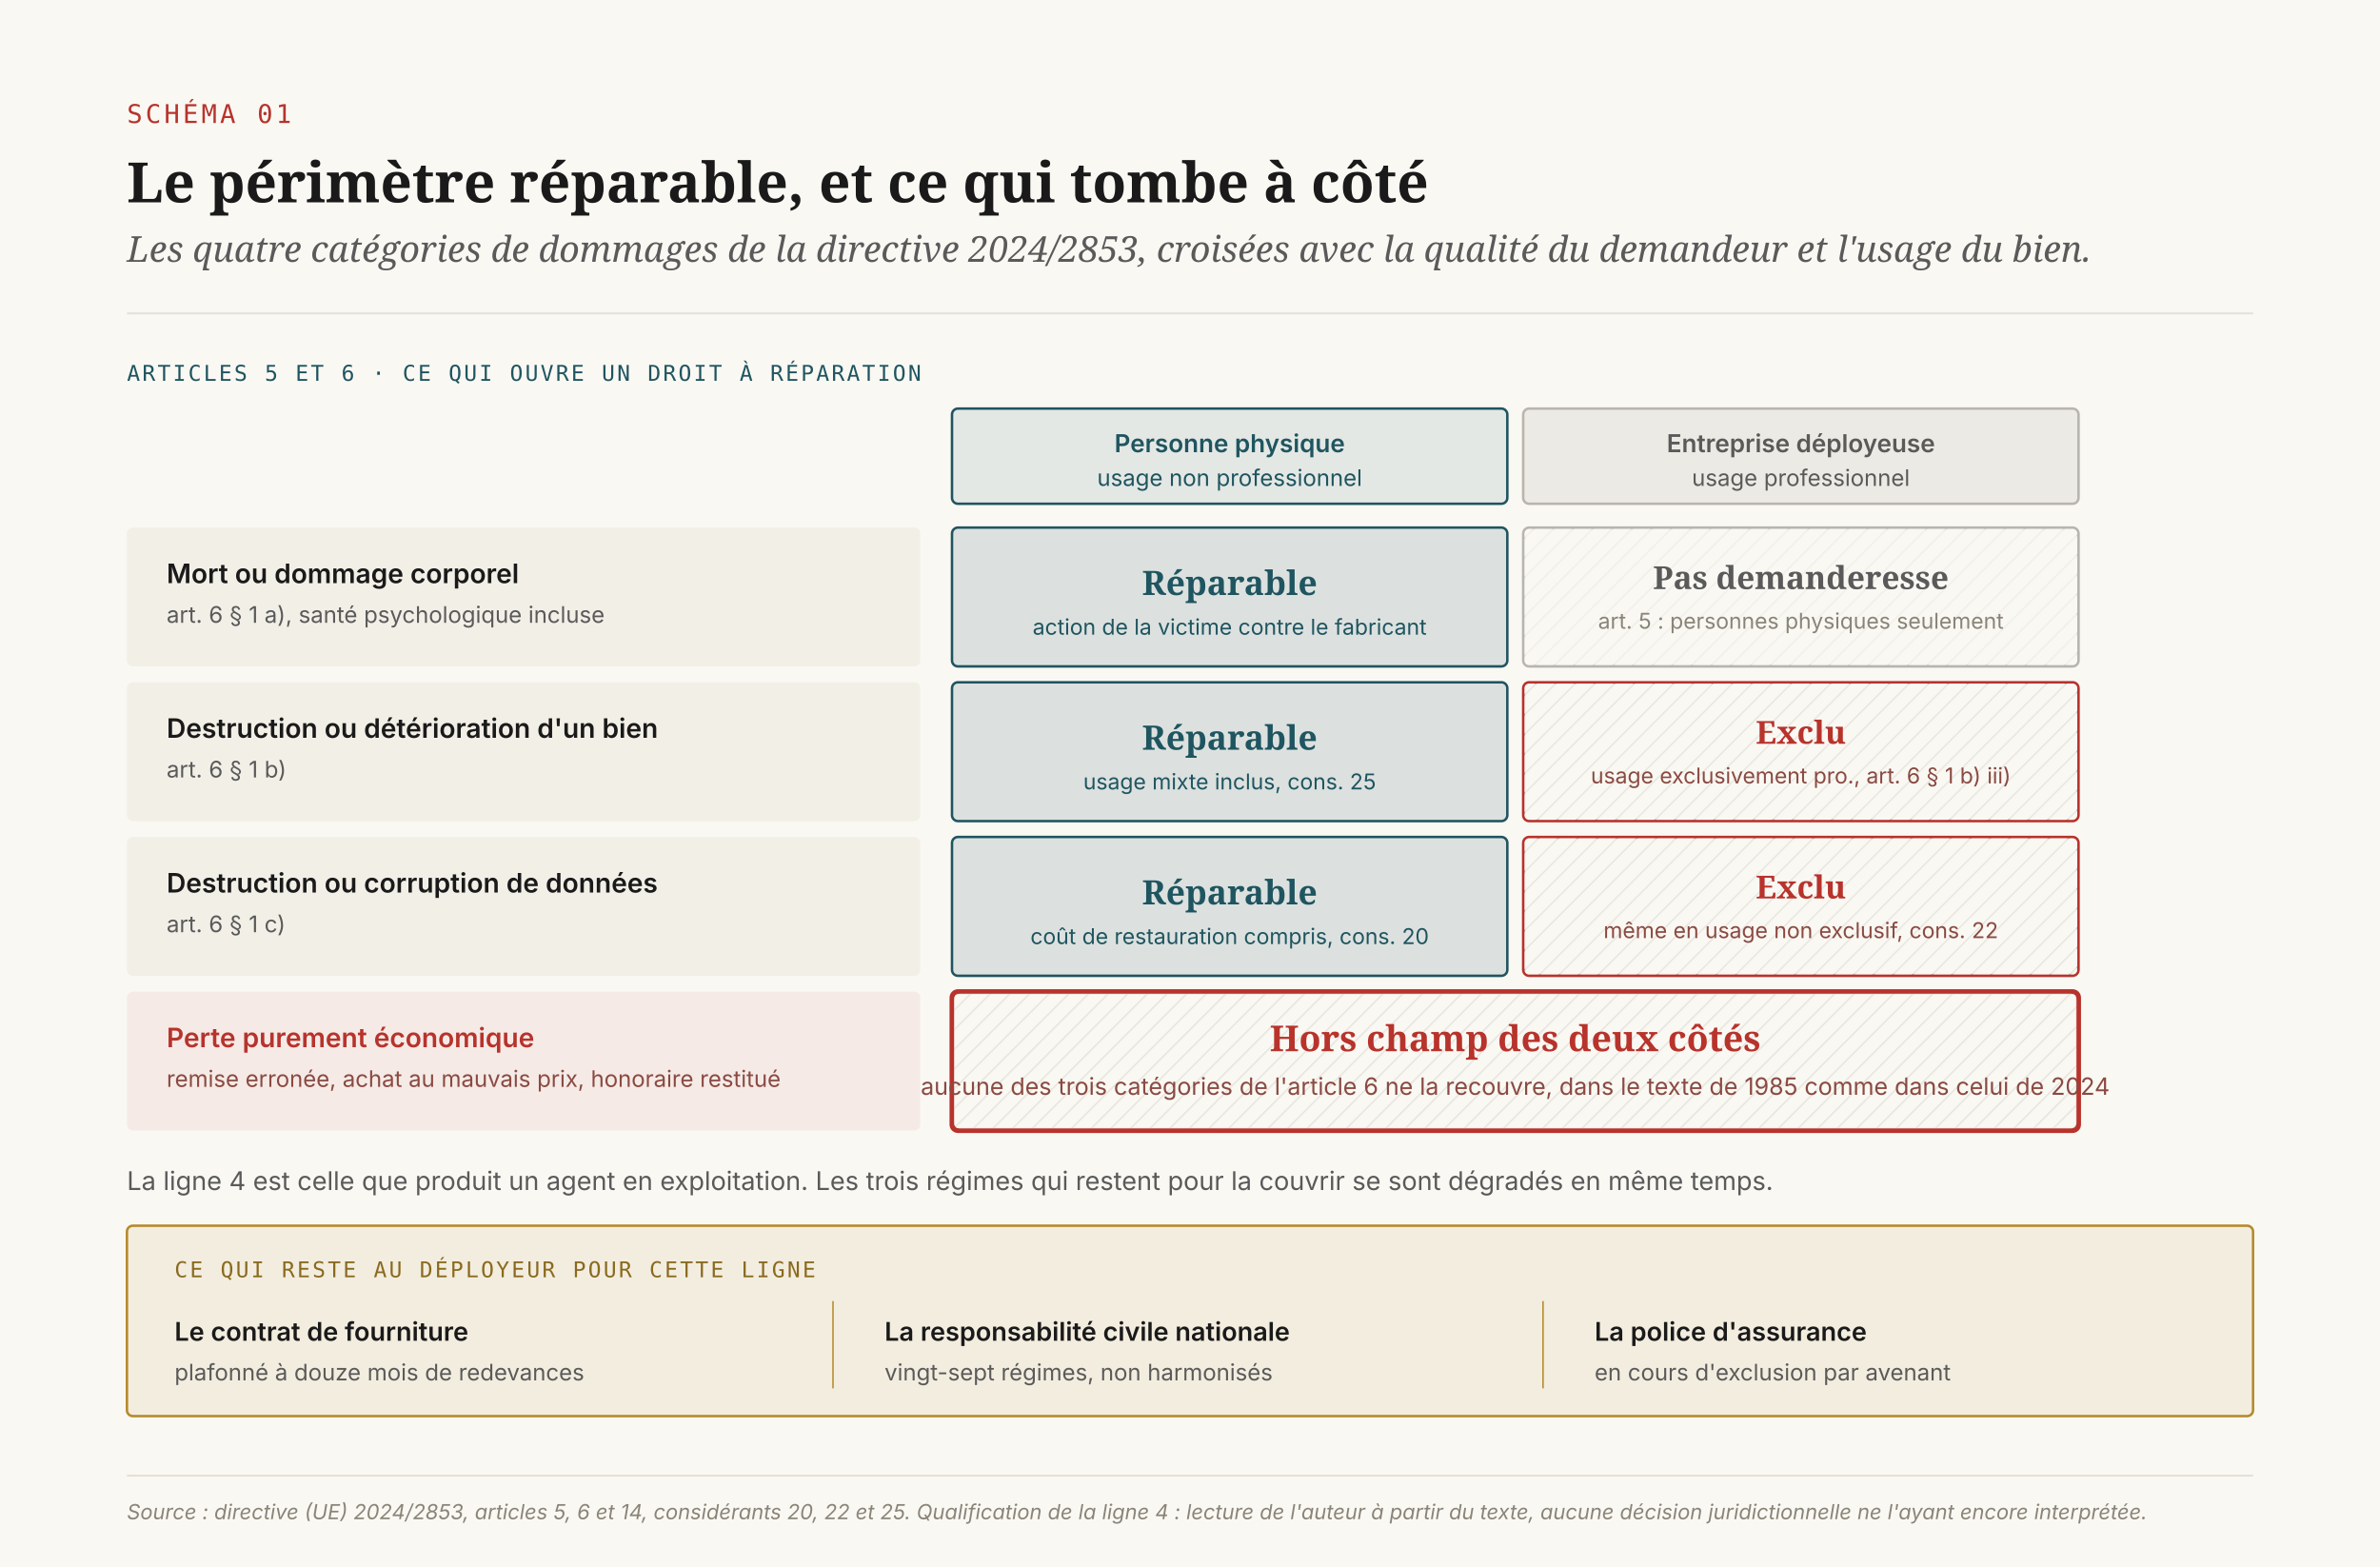
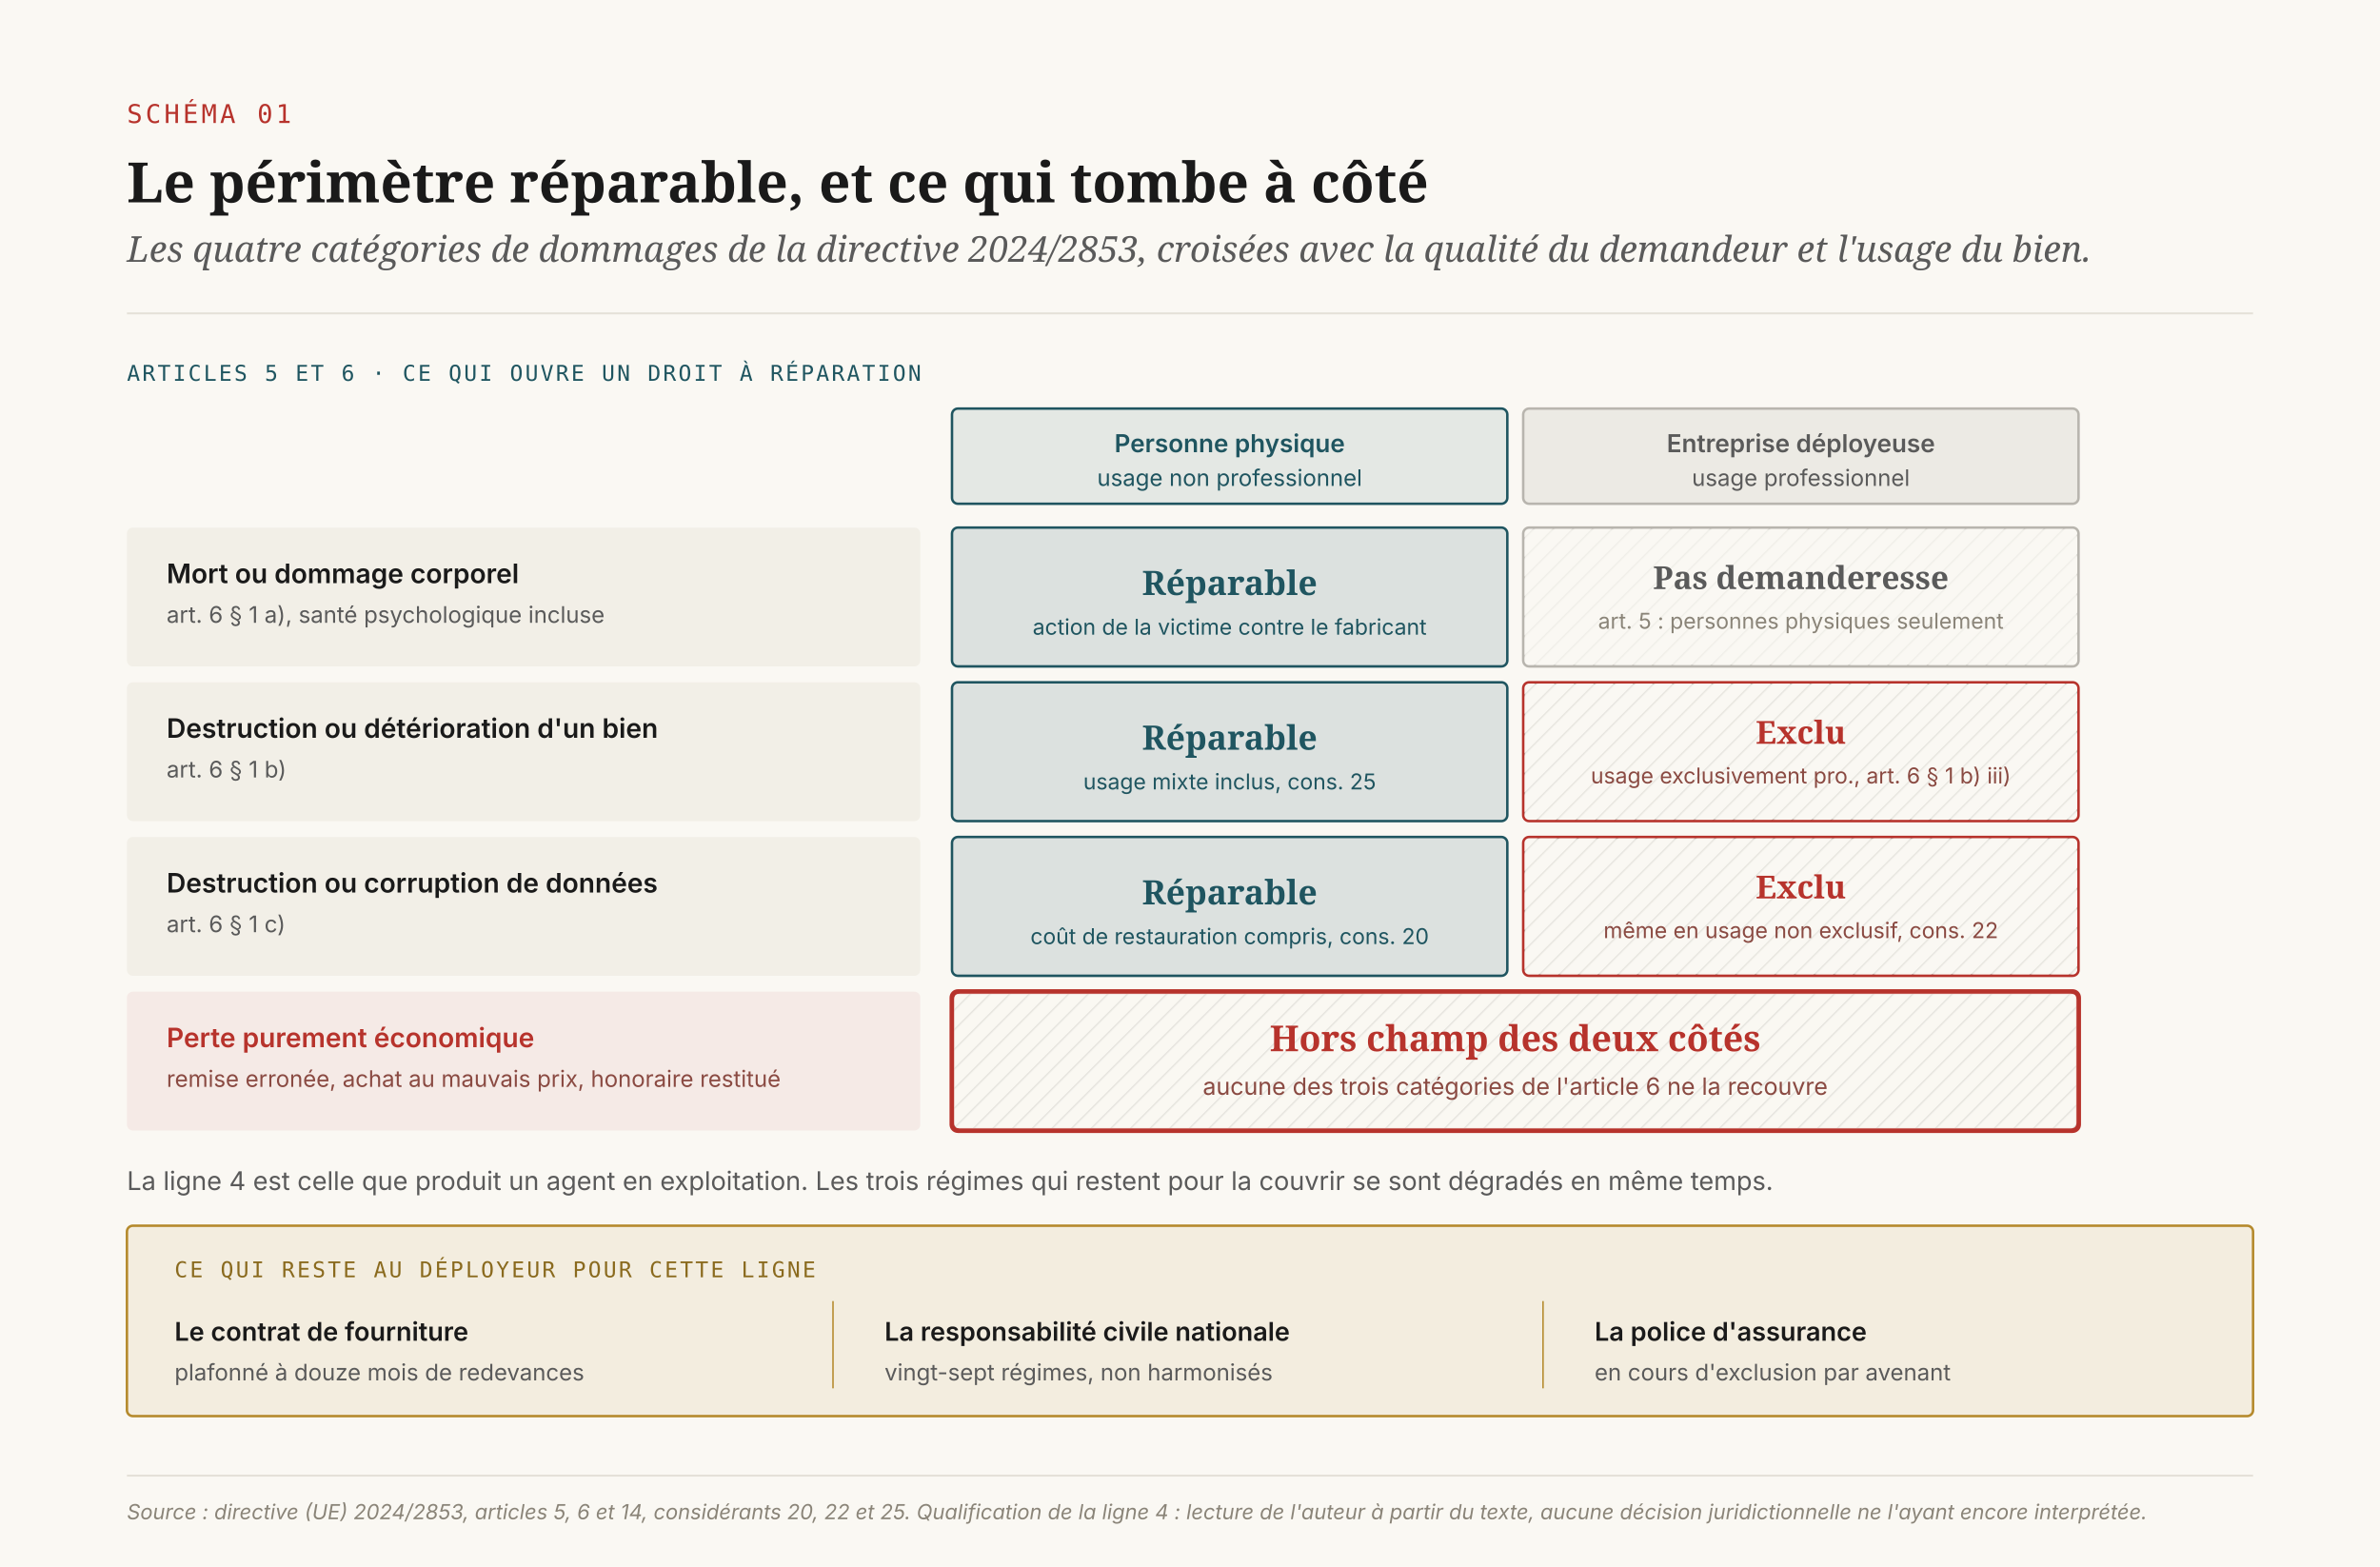
<svg xmlns="http://www.w3.org/2000/svg" viewBox="0 0 1200 790" role="img" aria-label="Ce que la responsabilité du fait des produits couvre : les quatre catégories de dommages croisées avec l'usage privé et l'usage professionnel">
  <style>
    .display { font-family: 'Fraunces', 'Spectral', Georgia, serif; }
    .body    { font-family: 'Inter', 'Helvetica Neue', system-ui, sans-serif; }
    .mono    { font-family: 'JetBrains Mono', 'IBM Plex Mono', monospace; }
    .interactive { cursor: pointer; }
  </style>
  <defs>
    <pattern id="hatch01" width="7" height="7" patternTransform="rotate(45)" patternUnits="userSpaceOnUse">
      <line x1="0" y1="0" x2="0" y2="7" stroke="#B8B5AE" stroke-width="1.4" />
    </pattern>
  </defs>
  <rect width="1200" height="790" fill="#FAF8F3" />
  <text x="64" y="62" class="mono" font-size="13" letter-spacing="0.12em" fill="#B7332C">SCHÉMA 01</text>
  <text x="64" y="102" class="display" font-size="28" font-weight="600" fill="#1A1A1A">Le périmètre réparable, et ce qui tombe à côté</text>
  <text x="64" y="132" class="display" font-size="18" font-style="italic" fill="#5A5A5A">Les quatre catégories de dommages de la directive 2024/2853, croisées avec la qualité du demandeur et l'usage du bien.</text>
  <line x1="64" y1="158" x2="1136" y2="158" stroke="#E5E1D8" stroke-width="1" />
  <text x="64" y="192" class="mono" font-size="11" letter-spacing="0.1em" fill="#1F5560">ARTICLES 5 ET 6 · CE QUI OUVRE UN DROIT À RÉPARATION</text>
  <g class="interactive" data-card="personnes-physiques" tabindex="0" role="button" aria-label="Le droit à réparation réservé aux personnes physiques — cliquez pour les détails">
    <rect x="480" y="206" width="280" height="48" rx="3" fill="#1F5560" fill-opacity="0.10" stroke="#1F5560" stroke-width="1.25" />
    <text x="620" y="228" class="body" font-size="12.5" font-weight="600" fill="#1F5560" text-anchor="middle">Personne physique</text>
    <text x="620" y="245" class="body" font-size="11.5" fill="#1F5560" text-anchor="middle">usage non professionnel</text>
  </g>
  <g class="interactive" data-card="usage-professionnel" tabindex="0" role="button" aria-label="L'usage professionnel exclu du périmètre — cliquez pour les détails">
    <rect x="768" y="206" width="280" height="48" rx="3" fill="#B8B5AE" fill-opacity="0.20" stroke="#B8B5AE" stroke-width="1.25" />
    <text x="908" y="228" class="body" font-size="12.5" font-weight="600" fill="#5A5A5A" text-anchor="middle">Entreprise déployeuse</text>
    <text x="908" y="245" class="body" font-size="11.5" fill="#5A5A5A" text-anchor="middle">usage professionnel</text>
  </g>
  <rect x="64" y="266" width="400" height="70" rx="3" fill="#F2EFE7" />
  <text x="84" y="294" class="body" font-size="13.5" font-weight="600" fill="#1A1A1A">Mort ou dommage corporel</text>
  <text x="84" y="314" class="body" font-size="11.5" fill="#5A5A5A">art. 6 § 1 a), santé psychologique incluse</text>
  <rect x="480" y="266" width="280" height="70" rx="3" fill="#1F5560" fill-opacity="0.14" stroke="#1F5560" stroke-width="1.25" />
  <text x="620" y="300" class="display" font-size="17" font-weight="600" fill="#1F5560" text-anchor="middle">Réparable</text>
  <text x="620" y="320" class="body" font-size="11" fill="#1F5560" text-anchor="middle">action de la victime contre le fabricant</text>
  <rect x="768" y="266" width="280" height="70" rx="3" fill="url(#hatch01)" fill-opacity="0.5" stroke="#B8B5AE" stroke-width="1.25" />
  <rect x="769" y="267" width="278" height="68" rx="3" fill="#FAF8F3" fill-opacity="0.72" />
  <text x="908" y="297" class="display" font-size="16" font-weight="600" fill="#5A5A5A" text-anchor="middle">Pas demanderesse</text>
  <text x="908" y="317" class="body" font-size="11" fill="#8A8478" text-anchor="middle">art. 5 : personnes physiques seulement</text>
  <rect x="64" y="344" width="400" height="70" rx="3" fill="#F2EFE7" />
  <text x="84" y="372" class="body" font-size="13.5" font-weight="600" fill="#1A1A1A">Destruction ou détérioration d'un bien</text>
  <text x="84" y="392" class="body" font-size="11.5" fill="#5A5A5A">art. 6 § 1 b)</text>
  <rect x="480" y="344" width="280" height="70" rx="3" fill="#1F5560" fill-opacity="0.14" stroke="#1F5560" stroke-width="1.25" />
  <text x="620" y="378" class="display" font-size="17" font-weight="600" fill="#1F5560" text-anchor="middle">Réparable</text>
  <text x="620" y="398" class="body" font-size="11" fill="#1F5560" text-anchor="middle">usage mixte inclus, cons. 25</text>
  <g class="interactive" data-card="biens-professionnels" tabindex="0" role="button" aria-label="L'exclusion des biens à usage exclusivement professionnel — cliquez pour les détails">
    <rect x="768" y="344" width="280" height="70" rx="3" fill="url(#hatch01)" stroke="#B7332C" stroke-width="1.25" />
    <rect x="769" y="345" width="278" height="68" rx="3" fill="#FAF8F3" fill-opacity="0.72" />
    <text x="908" y="375" class="display" font-size="16" font-weight="600" fill="#B7332C" text-anchor="middle">Exclu</text>
    <text x="908" y="395" class="body" font-size="11" fill="#8A4A42" text-anchor="middle">usage exclusivement pro., art. 6 § 1 b) iii)</text>
  </g>
  <rect x="64" y="422" width="400" height="70" rx="3" fill="#F2EFE7" />
  <text x="84" y="450" class="body" font-size="13.5" font-weight="600" fill="#1A1A1A">Destruction ou corruption de données</text>
  <text x="84" y="470" class="body" font-size="11.5" fill="#5A5A5A">art. 6 § 1 c)</text>
  <rect x="480" y="422" width="280" height="70" rx="3" fill="#1F5560" fill-opacity="0.14" stroke="#1F5560" stroke-width="1.25" />
  <text x="620" y="456" class="display" font-size="17" font-weight="600" fill="#1F5560" text-anchor="middle">Réparable</text>
  <text x="620" y="476" class="body" font-size="11" fill="#1F5560" text-anchor="middle">coût de restauration compris, cons. 20</text>
  <g class="interactive" data-card="donnees-professionnelles" tabindex="0" role="button" aria-label="L'exclusion des données à usage professionnel même non exclusif — cliquez pour les détails">
    <rect x="768" y="422" width="280" height="70" rx="3" fill="url(#hatch01)" stroke="#B7332C" stroke-width="1.25" />
    <rect x="769" y="423" width="278" height="68" rx="3" fill="#FAF8F3" fill-opacity="0.72" />
    <text x="908" y="453" class="display" font-size="16" font-weight="600" fill="#B7332C" text-anchor="middle">Exclu</text>
    <text x="908" y="473" class="body" font-size="11" fill="#8A4A42" text-anchor="middle">même en usage non exclusif, cons. 22</text>
  </g>
  <rect x="64" y="500" width="400" height="70" rx="3" fill="#B7332C" fill-opacity="0.07" />
  <text x="84" y="528" class="body" font-size="13.5" font-weight="600" fill="#B7332C">Perte purement économique</text>
  <text x="84" y="548" class="body" font-size="11.5" fill="#8A4A42">remise erronée, achat au mauvais prix, honoraire restitué</text>
  <g class="interactive" data-card="perte-economique" tabindex="0" role="button" aria-label="La perte purement économique, hors champ des deux côtés — cliquez pour les détails">
    <rect x="480" y="500" width="568" height="70" rx="3" fill="url(#hatch01)" stroke="#B7332C" stroke-width="2.5" />
    <rect x="481" y="501" width="566" height="68" rx="3" fill="#FAF8F3" fill-opacity="0.7" />
    <text x="764" y="530" class="display" font-size="18" font-weight="600" fill="#B7332C" text-anchor="middle">Hors champ des deux côtés</text>
-     <text x="764" y="552" class="body" font-size="12" fill="#8A4A42" text-anchor="middle">aucune des trois catégories de l'article 6 ne la recouvre, dans le texte de 1985 comme dans celui de 2024</text>
+     <text x="764" y="552" class="body" font-size="12" fill="#8A4A42" text-anchor="middle">aucune des trois catégories de l'article 6 ne la recouvre</text>
  </g>
  <text x="64" y="600" class="body" font-size="13" fill="#5A5A5A">La ligne 4 est celle que produit un agent en exploitation. Les trois régimes qui restent pour la couvrir se sont dégradés en même temps.</text>
  <g class="interactive" data-card="ce-qui-reste" tabindex="0" role="button" aria-label="Les trois régimes qui restent au déployeur — cliquez pour les détails">
    <rect x="64" y="618" width="1072" height="96" rx="3" fill="#B58A2C" fill-opacity="0.10" stroke="#B58A2C" stroke-width="1.25" />
    <text x="88" y="644" class="mono" font-size="11" letter-spacing="0.1em" fill="#8A6A1E">CE QUI RESTE AU DÉPLOYEUR POUR CETTE LIGNE</text>
    <line x1="420" y1="656" x2="420" y2="700" stroke="#B58A2C" stroke-width="0.75" />
    <line x1="778" y1="656" x2="778" y2="700" stroke="#B58A2C" stroke-width="0.75" />
    <text x="88" y="676" class="body" font-size="13" font-weight="600" fill="#1A1A1A">Le contrat de fourniture</text>
    <text x="88" y="696" class="body" font-size="11.5" fill="#5A5A5A">plafonné à douze mois de redevances</text>
    <text x="446" y="676" class="body" font-size="13" font-weight="600" fill="#1A1A1A">La responsabilité civile nationale</text>
    <text x="446" y="696" class="body" font-size="11.5" fill="#5A5A5A">vingt-sept régimes, non harmonisés</text>
    <text x="804" y="676" class="body" font-size="13" font-weight="600" fill="#1A1A1A">La police d'assurance</text>
    <text x="804" y="696" class="body" font-size="11.5" fill="#5A5A5A">en cours d'exclusion par avenant</text>
  </g>
  <line x1="64" y1="744" x2="1136" y2="744" stroke="#E5E1D8" stroke-width="1" />
  <text x="64" y="766" class="body" font-size="10.5" font-style="italic" fill="#8A8478">Source : directive (UE) 2024/2853, articles 5, 6 et 14, considérants 20, 22 et 25. Qualification de la ligne 4 : lecture de l'auteur à partir du texte, aucune décision juridictionnelle ne l'ayant encore interprétée.</text>
</svg>
